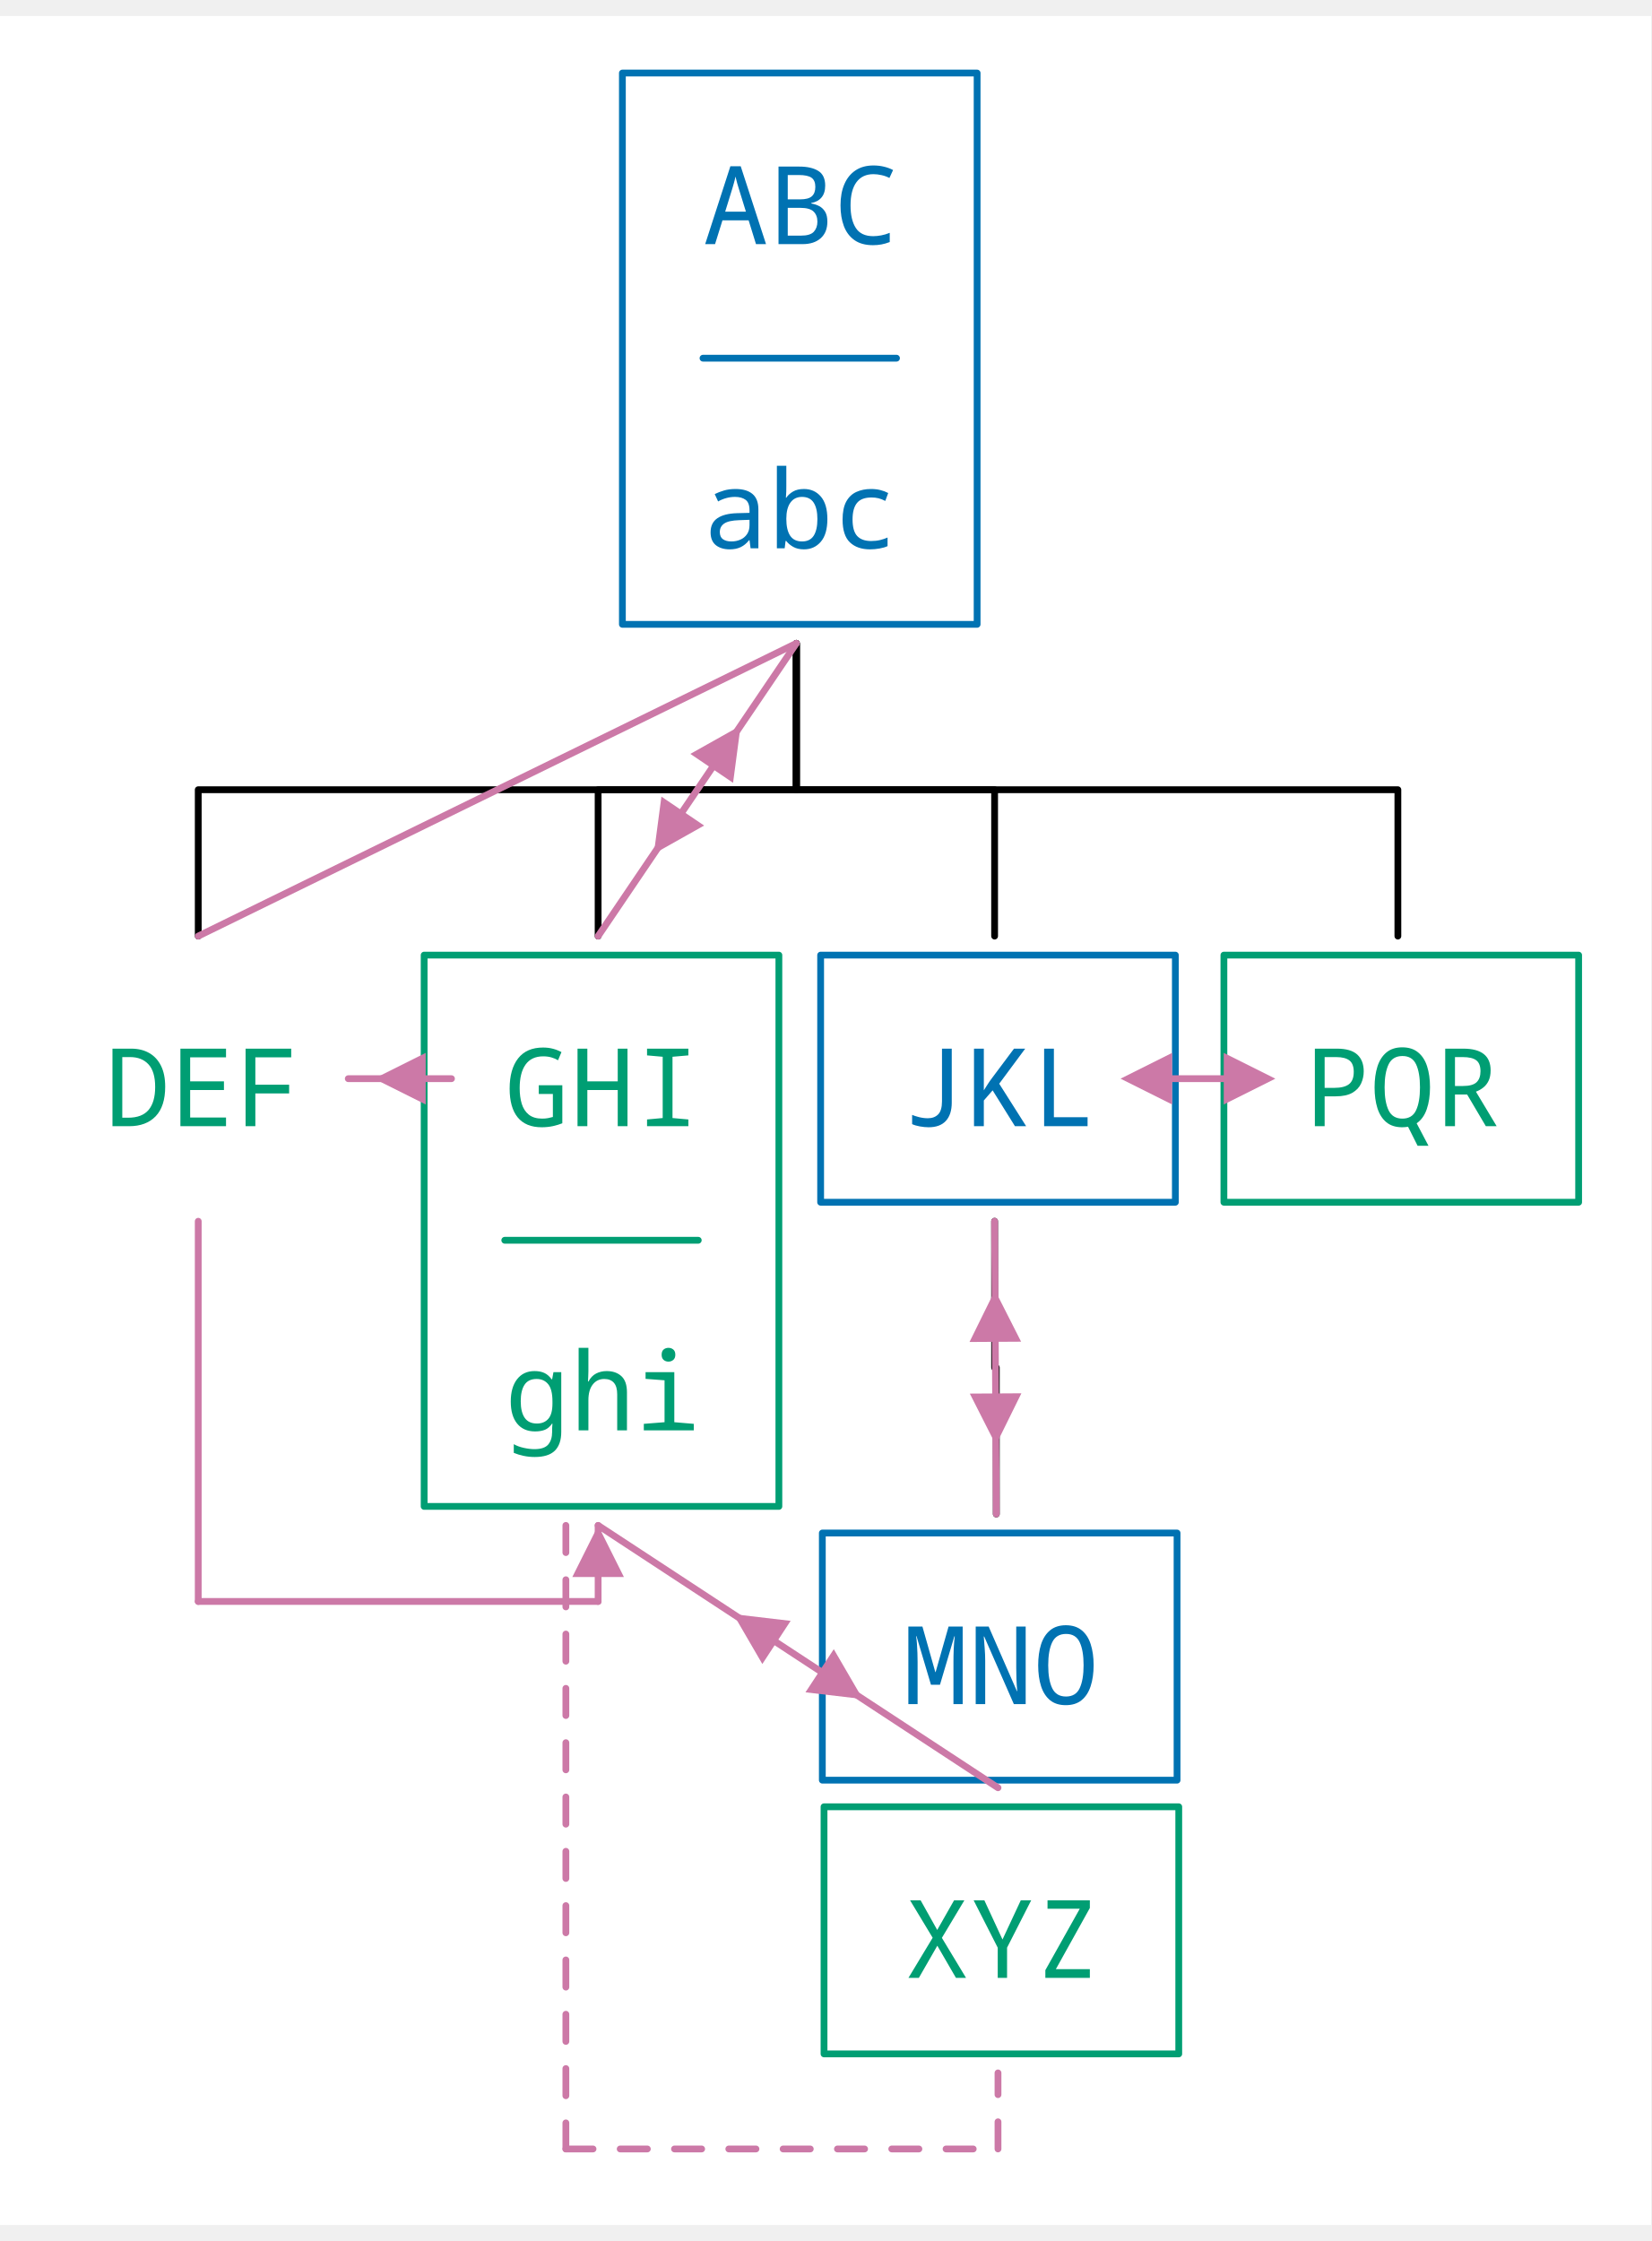
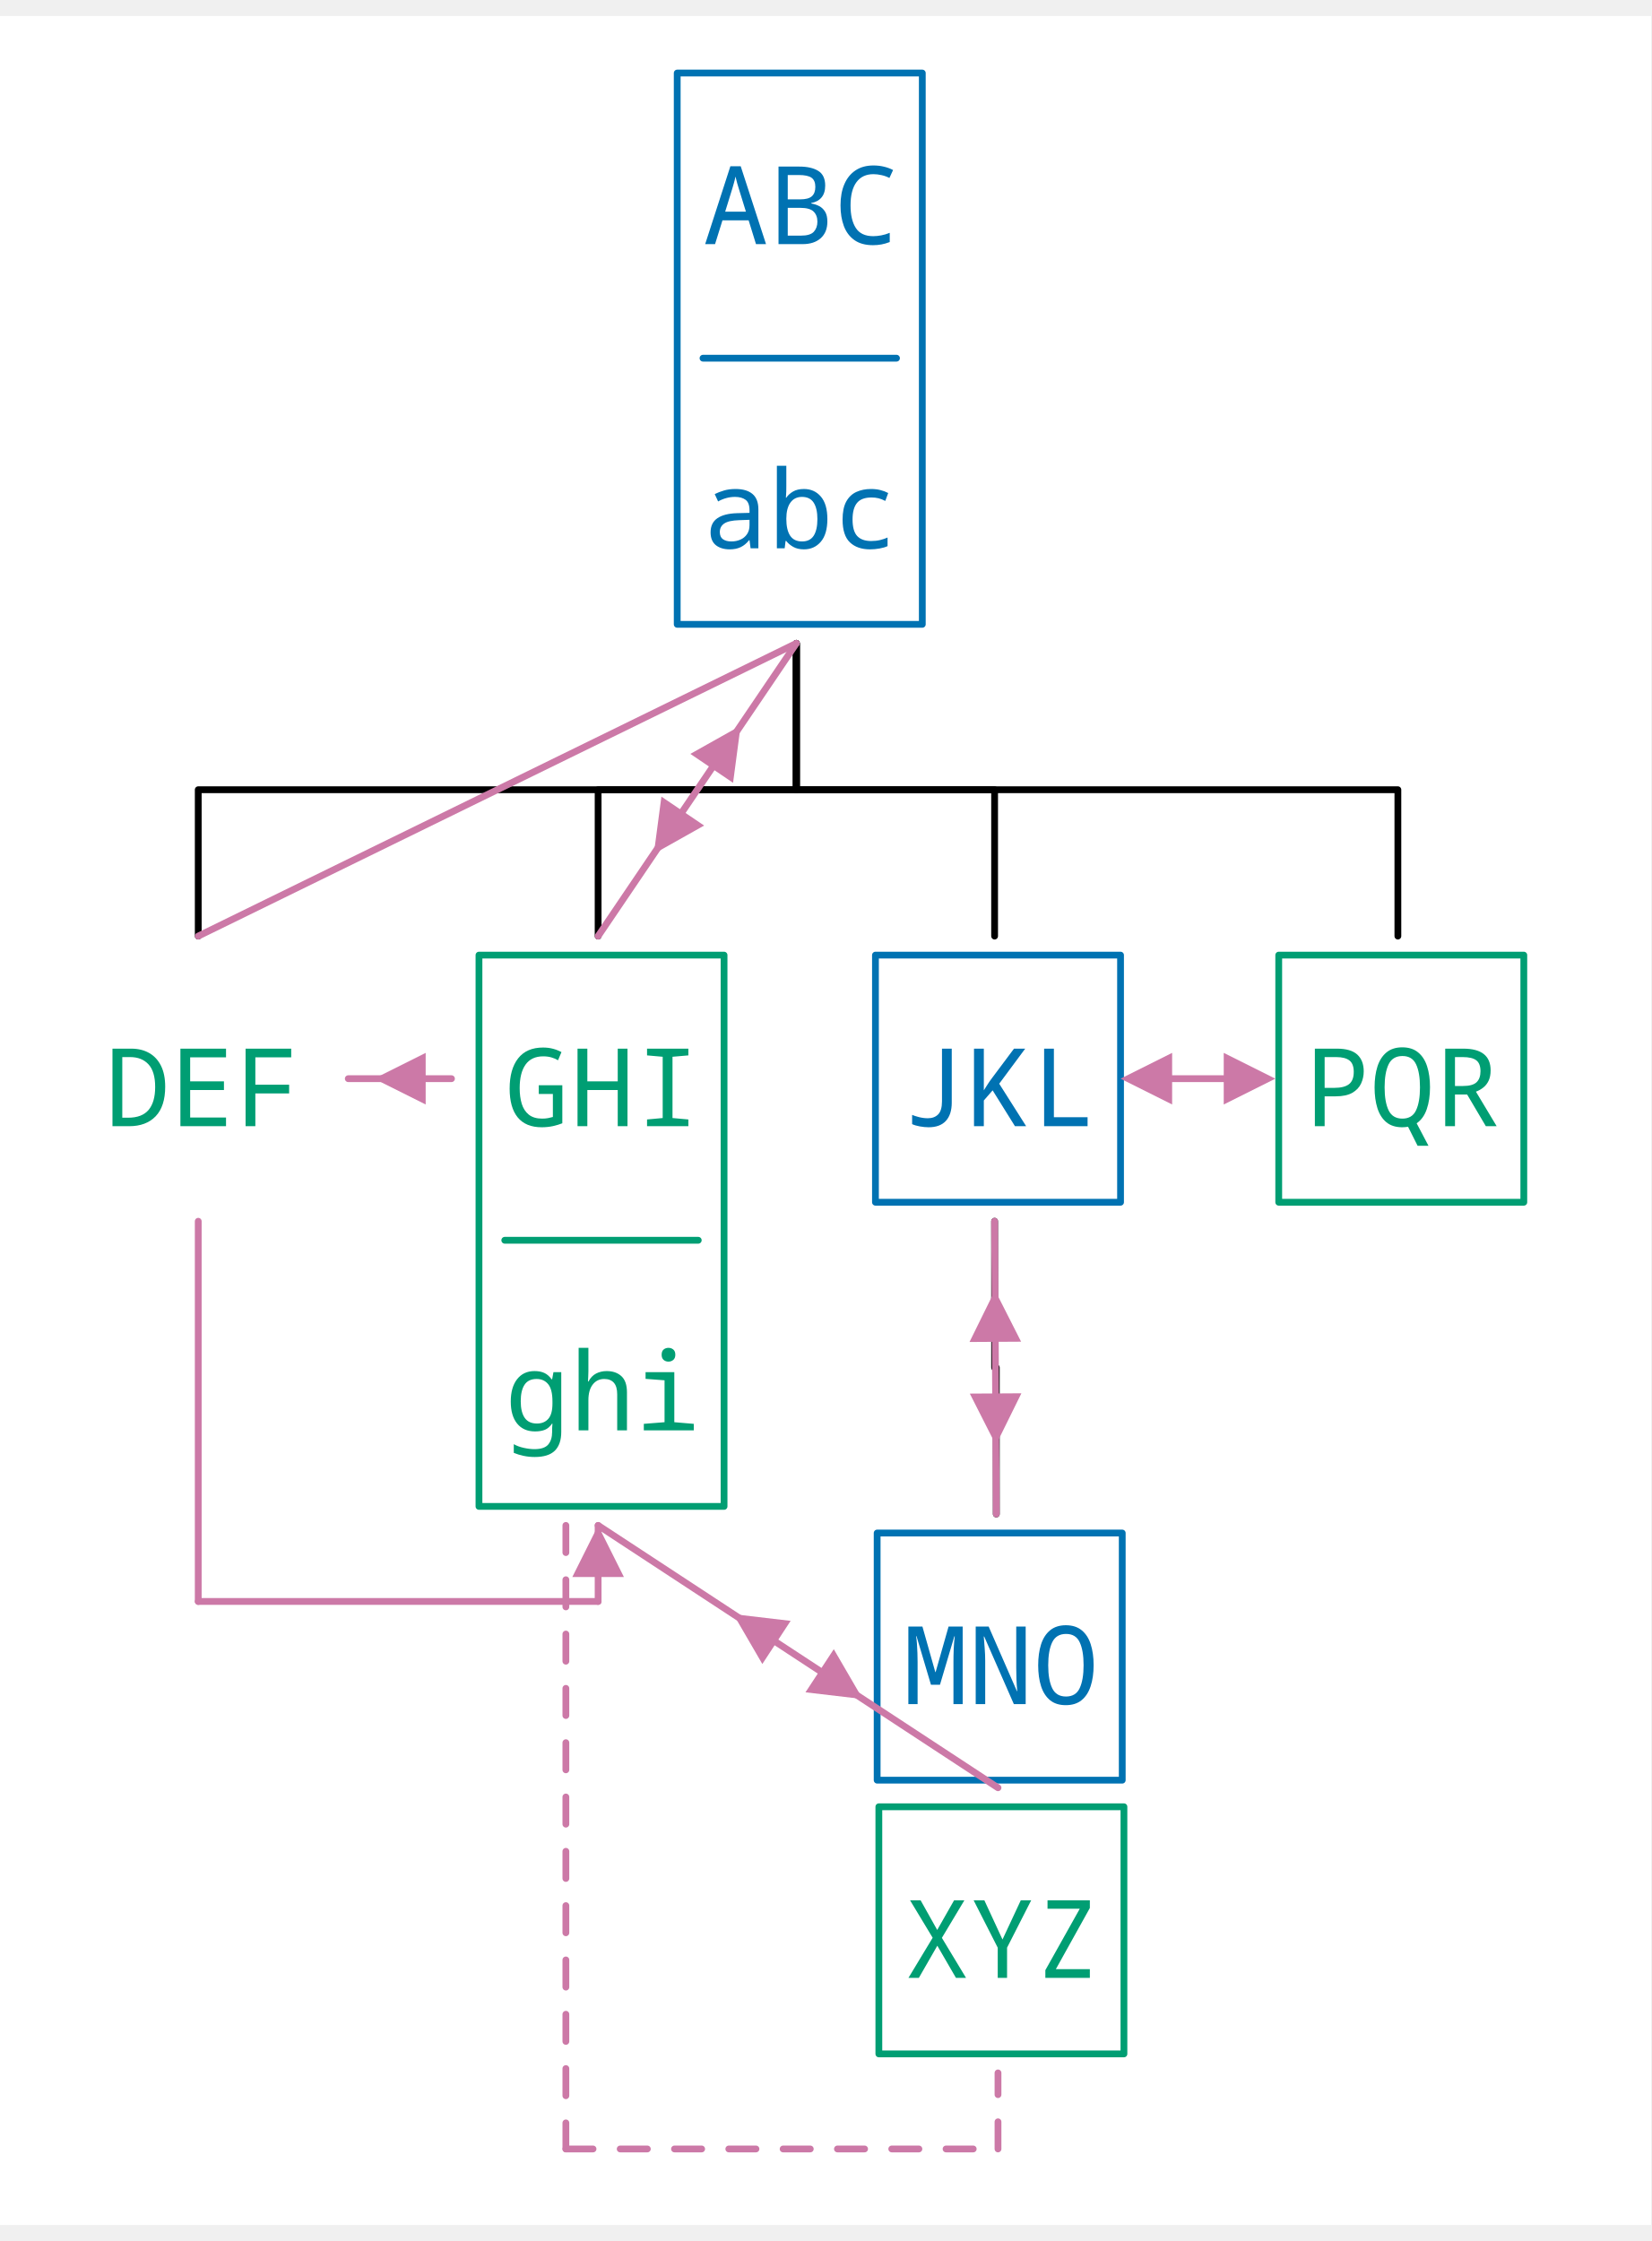
<svg xmlns="http://www.w3.org/2000/svg" width="471.2" height="639.52" viewBox="-15.2, 0, 486.4, 650.72" version="1.1">
  <defs>
    <marker id="arrow" markerUnits="userSpaceOnUse" viewBox="0 0 10 10" refX="10" refY="5" markerWidth="15.2" markerHeight="15.2" orient="auto">
      <path d="M 0 0 L 10 5 L 0 10" fill="#CC79A7" />
    </marker>
    <marker id="arrowBackward" markerUnits="userSpaceOnUse" viewBox="0 0 10 10" refX="5" refY="5" markerWidth="15.2" markerHeight="15.2" orient="auto">
      <path d="M 0 0 L 10 5 L 0 10 z" fill="#CC79A7" />
    </marker>
    <marker id="arrowForward" markerUnits="userSpaceOnUse" viewBox="0 0 10 10" refX="5" refY="5" markerWidth="15.2" markerHeight="15.2" orient="auto">
      <path d="M 10 0 L 0 5 L 10 10 z" fill="#CC79A7" />
    </marker>
    <marker id="arrowBothways" markerUnits="userSpaceOnUse" viewBox="0 0 30 10" refX="15" refY="5" markerWidth="45.6" markerHeight="15.2" orient="auto">
      <path d="M 0 5 L 10 0 L 10 5 L 20 5 L 20 0 L 30 5 L 20 10 L 20 5 L 10 5 L 10 10 z" fill="#CC79A7" />
    </marker>
    <pattern id="hatchBlack" x="10" y="10" width="10" height="10" patternUnits="userSpaceOnUse" patternTransform="rotate(45)">
      <line x1="0" y="0" x2="0" y2="10" stroke="black" stroke-width="4" />
    </pattern>
    <pattern id="hatchForNode" x="10" y="10" width="10" height="10" patternUnits="userSpaceOnUse" patternTransform="rotate(45)">
      <line x1="0" y="0" x2="0" y2="10" stroke="#0072B2" stroke-width="4" />
    </pattern>
    <pattern id="hatchForLeaf" x="10" y="10" width="10" height="10" patternUnits="userSpaceOnUse" patternTransform="rotate(45)">
      <line x1="0" y="0" x2="0" y2="10" stroke="#009E73" stroke-width="4" />
    </pattern>
  </defs>
  <rect x="-15.2" y="0" width="486.4" height="650.72" stroke="none" fill="white" />"
<text white-space="pre" alignment-baseline="text-top" style="fill: #0072B2; storoke-width: 0; font-size: 32px;" x="191.9" y="67.2">
    <tspan x="191.9" y="67.2" style="" text-decoration="" font-family="'Noto Sans Mono', 'Noto Sans JP', 'Noto Sans Mono CJK JP', 'Noto Sans Arabic', 'Noto Sans Hebrew', 'Noto Sans Devanagari', 'Noto Sans Thai', 'Noto Sans Khmer', 'Noto Sans Math', OpenMoji, 'OpenMoji Color', 'OpenMoji Black', 'Noto Emoji', monospace">ABC</tspan>
    <tspan x="191.9" y="156.8" style="" text-decoration="" font-family="'Noto Sans Mono', 'Noto Sans JP', 'Noto Sans Mono CJK JP', 'Noto Sans Arabic', 'Noto Sans Hebrew', 'Noto Sans Devanagari', 'Noto Sans Thai', 'Noto Sans Khmer', 'Noto Sans Math', OpenMoji, 'OpenMoji Color', 'OpenMoji Black', 'Noto Emoji', monospace">abc</tspan>
  </text>
  <text white-space="pre" alignment-baseline="text-top" style="fill: #009E73; storoke-width: 0; font-size: 32px;" x="15.7" y="327.04">
    <tspan x="15.7" y="327.04" style="" text-decoration="" font-family="'Noto Sans Mono', 'Noto Sans JP', 'Noto Sans Mono CJK JP', 'Noto Sans Arabic', 'Noto Sans Hebrew', 'Noto Sans Devanagari', 'Noto Sans Thai', 'Noto Sans Khmer', 'Noto Sans Math', OpenMoji, 'OpenMoji Color', 'OpenMoji Black', 'Noto Emoji', monospace">DEF</tspan>
  </text>
  <text white-space="pre" alignment-baseline="text-top" style="fill: #009E73; storoke-width: 0; font-size: 32px;" x="133.5" y="327.04">
    <tspan x="133.5" y="327.04" style="" text-decoration="" font-family="'Noto Sans Mono', 'Noto Sans JP', 'Noto Sans Mono CJK JP', 'Noto Sans Arabic', 'Noto Sans Hebrew', 'Noto Sans Devanagari', 'Noto Sans Thai', 'Noto Sans Khmer', 'Noto Sans Math', OpenMoji, 'OpenMoji Color', 'OpenMoji Black', 'Noto Emoji', monospace">GHI</tspan>
    <tspan x="133.5" y="416.64" style="" text-decoration="" font-family="'Noto Sans Mono', 'Noto Sans JP', 'Noto Sans Mono CJK JP', 'Noto Sans Arabic', 'Noto Sans Hebrew', 'Noto Sans Devanagari', 'Noto Sans Thai', 'Noto Sans Khmer', 'Noto Sans Math', OpenMoji, 'OpenMoji Color', 'OpenMoji Black', 'Noto Emoji', monospace">ghi</tspan>
  </text>
  <text white-space="pre" alignment-baseline="text-top" style="fill: #0072B2; storoke-width: 0; font-size: 32px;" x="250.3" y="327.04">
    <tspan x="250.3" y="327.04" style="" text-decoration="" font-family="'Noto Sans Mono', 'Noto Sans JP', 'Noto Sans Mono CJK JP', 'Noto Sans Arabic', 'Noto Sans Hebrew', 'Noto Sans Devanagari', 'Noto Sans Thai', 'Noto Sans Khmer', 'Noto Sans Math', OpenMoji, 'OpenMoji Color', 'OpenMoji Black', 'Noto Emoji', monospace">JKL</tspan>
  </text>
  <text white-space="pre" alignment-baseline="text-top" style="fill: #0072B2; storoke-width: 0; font-size: 32px;" x="250.8" y="497.28">
    <tspan x="250.8" y="497.28" style="" text-decoration="" font-family="'Noto Sans Mono', 'Noto Sans JP', 'Noto Sans Mono CJK JP', 'Noto Sans Arabic', 'Noto Sans Hebrew', 'Noto Sans Devanagari', 'Noto Sans Thai', 'Noto Sans Khmer', 'Noto Sans Math', OpenMoji, 'OpenMoji Color', 'OpenMoji Black', 'Noto Emoji', monospace">MNO</tspan>
  </text>
  <text white-space="pre" alignment-baseline="text-top" style="fill: #009E73; storoke-width: 0; font-size: 32px;" x="251.3" y="577.92">
    <tspan x="251.3" y="577.92" style="" text-decoration="" font-family="'Noto Sans Mono', 'Noto Sans JP', 'Noto Sans Mono CJK JP', 'Noto Sans Arabic', 'Noto Sans Hebrew', 'Noto Sans Devanagari', 'Noto Sans Thai', 'Noto Sans Khmer', 'Noto Sans Math', OpenMoji, 'OpenMoji Color', 'OpenMoji Black', 'Noto Emoji', monospace">XYZ</tspan>
  </text>
  <text white-space="pre" alignment-baseline="text-top" style="fill: #009E73; storoke-width: 0; font-size: 32px;" x="369.1" y="327.04">
    <tspan x="369.1" y="327.04" style="" text-decoration="" font-family="'Noto Sans Mono', 'Noto Sans JP', 'Noto Sans Mono CJK JP', 'Noto Sans Arabic', 'Noto Sans Hebrew', 'Noto Sans Devanagari', 'Noto Sans Thai', 'Noto Sans Khmer', 'Noto Sans Math', OpenMoji, 'OpenMoji Color', 'OpenMoji Black', 'Noto Emoji', monospace">PQR</tspan>
  </text>
  <polyline style="stroke:black; stroke-width:2; fill:none; stroke-linejoin:round; stroke-linecap:round;" points="43.2 271.04 43.2 227.92 219.4 227.92 219.4 184.8" />
  <polyline style="stroke:black; stroke-width:2; fill:none; stroke-linejoin:round; stroke-linecap:round;" points="161.0 271.04 161.0 227.92 219.4 227.92 219.4 184.8" />
  <polyline style="stroke:black; stroke-width:2; fill:none; stroke-linejoin:round; stroke-linecap:round;" points="277.8 271.04 277.8 227.92 219.4 227.92 219.4 184.8" />
  <polyline style="stroke:black; stroke-width:2; fill:none; stroke-linejoin:round; stroke-linecap:round;" points="396.6 271.04 396.6 227.92 219.4 227.92 219.4 184.8" />
  <polyline style="stroke:black; stroke-width:2; fill:none; stroke-linejoin:round; stroke-linecap:round;" points="278.3 441.28 278.3 398.16 277.8 398.16 277.8 355.04" />
  <line style="stroke:#0072B2; fill:none; stroke-linecap:round; stroke-width:2; " x1="191.9" y1="100.8" x2="248.9" y2="100.8" />
-   <polygon style="stroke:#0072B2; stroke-width:2; fill:none; stroke-linejoin:round; stroke-linecap:round;" points="168.15,16.8 272.65,16.8 272.65,179.2 168.15,179.2" />
+   <polygon style="stroke:#0072B2; stroke-width:2; fill:none; stroke-linejoin:round; stroke-linecap:round;" points="184.3,16.8 256.5,16.8 256.5,179.2 184.3,179.2" />
  <line style="stroke:#009E73; fill:none; stroke-linecap:round; stroke-width:2; " x1="133.5" y1="360.64" x2="190.5" y2="360.64" />
-   <polygon style="stroke:#009E73; stroke-width:2; fill:none; stroke-linejoin:round; stroke-linecap:round;" points="109.75,276.64 214.25,276.64 214.25,439.04 109.75,439.04" />
-   <polygon style="stroke:#0072B2; stroke-width:2; fill:none; stroke-linejoin:round; stroke-linecap:round;" points="226.55,276.64 331.05,276.64 331.05,349.44 226.55,349.44" />
-   <polygon style="stroke:#0072B2; stroke-width:2; fill:none; stroke-linejoin:round; stroke-linecap:round;" points="227.05,446.88 331.55,446.88 331.55,519.68 227.05,519.68" />
-   <polygon style="stroke:#009E73; stroke-width:2; fill:none; stroke-linejoin:round; stroke-linecap:round;" points="227.55,527.52 332.05,527.52 332.05,600.32 227.55,600.32" />
-   <polygon style="stroke:#009E73; stroke-width:2; fill:none; stroke-linejoin:round; stroke-linecap:round;" points="345.35,276.64 449.85,276.64 449.85,349.44 345.35,349.44" />
+   <polygon style="stroke:#009E73; stroke-width:2; fill:none; stroke-linejoin:round; stroke-linecap:round;" points="125.9,276.64 198.1,276.64 198.1,439.04 125.9,439.04" />
+   <polygon style="stroke:#0072B2; stroke-width:2; fill:none; stroke-linejoin:round; stroke-linecap:round;" points="242.7,276.64 314.9,276.64 314.9,349.44 242.7,349.44" />
+   <polygon style="stroke:#0072B2; stroke-width:2; fill:none; stroke-linejoin:round; stroke-linecap:round;" points="243.2,446.88 315.4,446.88 315.4,519.68 243.2,519.68" />
+   <polygon style="stroke:#009E73; stroke-width:2; fill:none; stroke-linejoin:round; stroke-linecap:round;" points="243.7,527.52 315.9,527.52 315.9,600.32 243.7,600.32" />
+   <polygon style="stroke:#009E73; stroke-width:2; fill:none; stroke-linejoin:round; stroke-linecap:round;" points="361.5,276.64 433.7,276.64 433.7,349.44 361.5,349.44" />
  <line x1="43.2" y1="355.04" x2="43.2" y2="467.04" style="fill: none; stroke: #CC79A7; stroke-width:2; stroke-linecap:round;" />
  <line x1="43.2" y1="467.04" x2="161.0" y2="467.04" style="fill: none; stroke: #CC79A7; stroke-width:2; stroke-linecap:round;" />
  <line x1="161.0" y1="467.04" x2="161.0" y2="444.64" style="fill: none; stroke: #CC79A7; stroke-width:2; stroke-linecap:round;" marker-end="url(#arrow)" />
  <line x1="151.5" y1="444.64" x2="151.5" y2="628.32" style="fill: none; stroke: #CC79A7; stroke-width:2; stroke-linecap:round;" stroke-dasharray="8 8" />
  <line x1="151.5" y1="628.32" x2="278.8" y2="628.32" style="fill: none; stroke: #CC79A7; stroke-width:2; stroke-linecap:round;" stroke-dasharray="8 8" />
  <line x1="278.8" y1="628.32" x2="278.8" y2="605.92" style="fill: none; stroke: #CC79A7; stroke-width:2; stroke-linecap:round;" stroke-dasharray="8 8" />
  <line x1="43.2" y1="271.04" x2="219.4" y2="184.8" style="fill: none; stroke: #CC79A7; stroke-width:2; stroke-linecap:round;" />
  <path d="M161.0,271.04 L190.2,227.92 L219.4, 184.8" style="fill: none; stroke: #CC79A7; stroke-width:2; stroke-linecap:round;" marker-mid="url(#arrowBothways)" />
  <path d="M87.4,313.04 L102.6,313.04 L117.8, 313.04" style="fill: none; stroke: #CC79A7; stroke-width:2; stroke-linecap:round;" marker-mid="url(#arrowForward)" />
  <path d="M278.8,521.92 L219.9,483.28 L161.0, 444.64" style="fill: none; stroke: #CC79A7; stroke-width:2; stroke-linecap:round;" marker-mid="url(#arrowBothways)" />
  <path d="M322.0,313.04 L337.7,313.04 L353.4, 313.04" style="fill: none; stroke: #CC79A7; stroke-width:2; stroke-linecap:round;" marker-mid="url(#arrowBothways)" />
  <path d="M278.3,441.28 L278.05,398.16 L277.8, 355.04" style="fill: none; stroke: #CC79A7; stroke-width:2; stroke-linecap:round;" marker-mid="url(#arrowBothways)" />
</svg>
